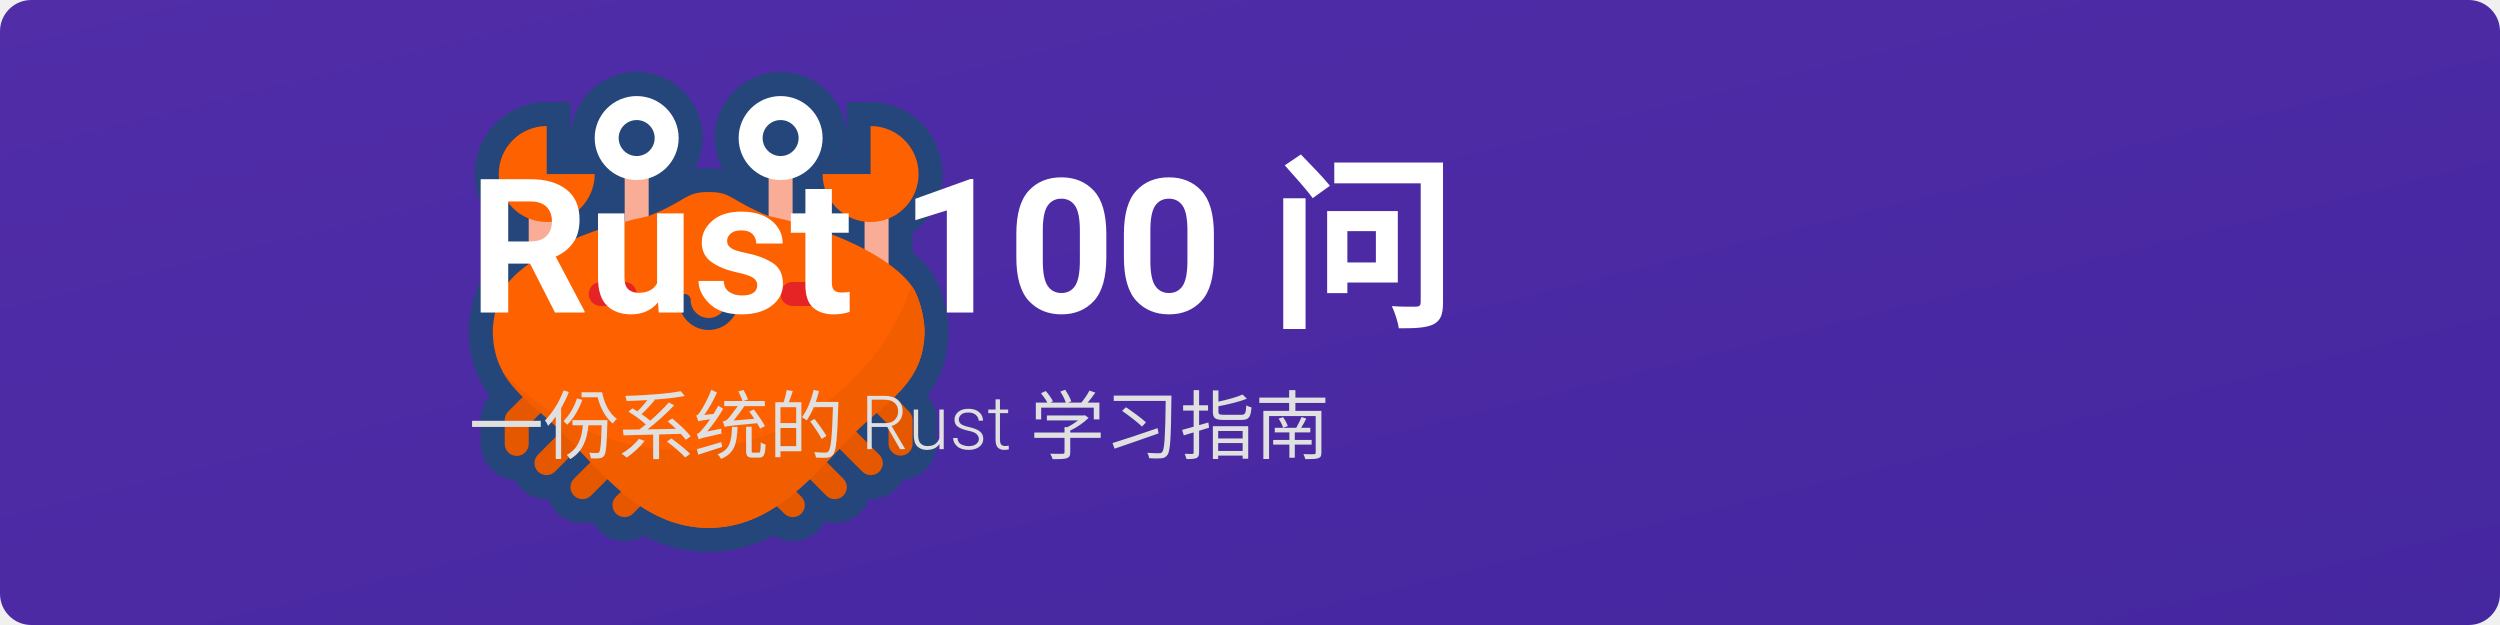
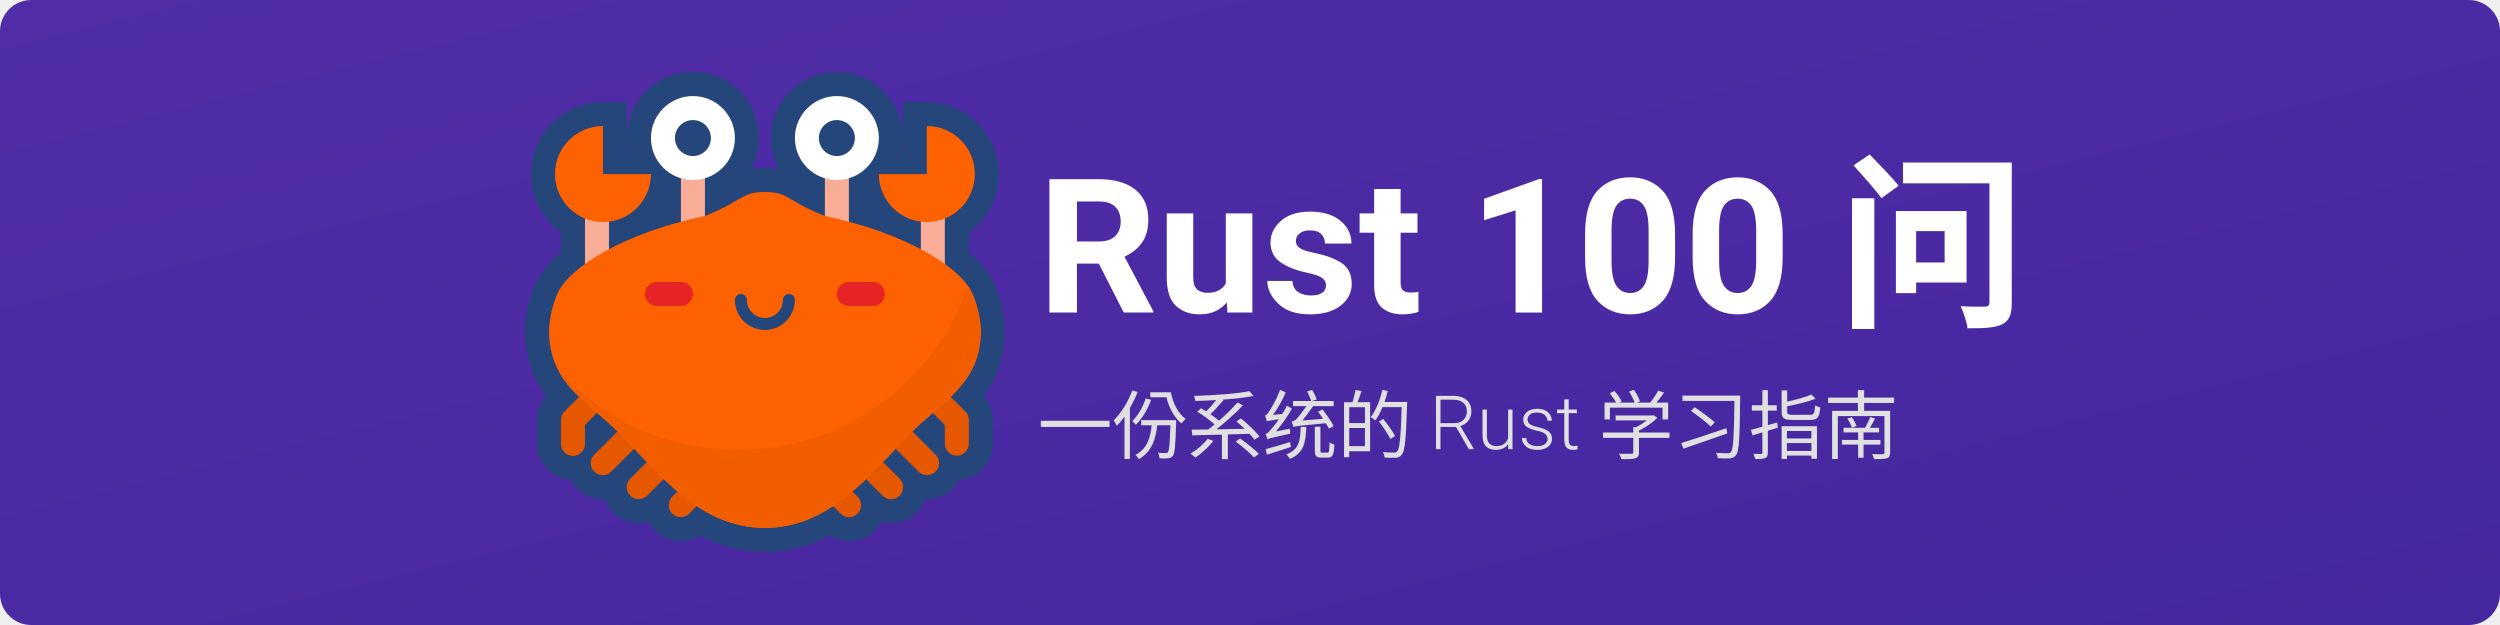
<svg xmlns="http://www.w3.org/2000/svg" width="800" height="200" viewBox="0 0 800 200">
  <defs>
    <linearGradient id="grad" x1="0%" y1="0%" x2="100%" y2="100%">
      <stop offset="0%" style="stop-color:#512DA8;stop-opacity:1" />
      <stop offset="100%" style="stop-color:#4527A0;stop-opacity:1" />
    </linearGradient>
    <style>
      .title { font-family: -apple-system, BlinkMacSystemFont, 'Segoe UI', Roboto, 'Helvetica Neue', Arial, sans-serif; font-size: 60px; font-weight: bold; fill: white; text-anchor: start; }
      .subtitle { font-family: -apple-system, BlinkMacSystemFont, 'Segoe UI', Roboto, 'Helvetica Neue', Arial, sans-serif; font-size: 24px; font-weight: 300; fill: #E0E0E0; text-anchor: start; }
    </style>
  </defs>
  <rect width="800" height="200" rx="10" ry="10" fill="url(#grad)" />
-   <g transform="translate(150, 23) scale(0.15)">
+   <g transform="translate(168, 23) scale(0.15)">
    <path d="M511.784 1023.989c-48.219 0-93.959-11.355-138.843-34.602a76.927 76.927 0 0 1-108.901-29.701 77.269 77.269 0 0 1-21.396 3.004 76.938 76.938 0 0 1-72.426-51.315c-1.428 0.08-2.867 0.114-4.307 0.114a76.241 76.241 0 0 1-54.285-22.493 77.212 77.212 0 0 1-13.777-18.666A76.881 76.881 0 0 1 25.595 793.689v-51.178a76.15 76.15 0 0 1 19.557-51.189C19.757 657.508 0.006 613.55 0.006 550.594c0.08-5.78 1.382-50.869 22.756-98.928 10.019-22.516 28.136-44.895 54.011-66.725v-42.267a152.791 152.791 0 0 1-63.972-124.734C12.8 133.278 81.673 64.405 166.333 64.405h51.178v102.356h2.388a138.843 138.843 0 0 1-2.388-25.589A140.739 140.739 0 1 1 482.311 207.2a209.943 209.943 0 0 1 58.946 0 140.682 140.682 0 1 1 262.423-40.44h2.376V64.405h51.178c84.66 0 153.545 68.873 153.545 153.533a152.814 152.814 0 0 1-63.972 124.734v42.267c25.863 21.831 43.981 44.198 53.999 66.737 21.385 48.048 22.676 93.137 22.756 98.129 0 63.515-19.751 107.645-45.146 141.504a76.15 76.15 0 0 1 19.569 51.201v51.178a76.881 76.881 0 0 1-72.231 76.641 77.075 77.075 0 0 1-68.062 41.125c-1.439 0-2.879 0-4.295-0.114a76.972 76.972 0 0 1-93.856 48.288 76.881 76.881 0 0 1-108.913 29.701C605.743 1012.634 560.003 1023.989 511.784 1023.989z" fill="#25467A" p-id="5638" />
    <path d="M179.128 409.855v-127.944a25.589 25.589 0 0 0-51.178 0v127.944a25.589 25.589 0 0 0 51.178 0zM383.839 345.883v-127.944a25.589 25.589 0 1 0-51.178 0v127.944a25.589 25.589 0 1 0 51.178 0zM690.906 345.883v-127.944a25.589 25.589 0 1 0-51.178 0v127.944a25.589 25.589 0 1 0 51.178 0zM895.617 409.855v-127.944a25.589 25.589 0 0 0-51.178 0v127.944a25.589 25.589 0 1 0 51.178 0z" fill="#FAAD96" p-id="5639" />
    <path d="M939.301 724.416l-36.179-36.19-36.19 36.19L895.617 753.112v40.577a25.6 25.6 0 0 0 51.189 0v-51.178a25.509 25.509 0 0 0-7.505-18.095zM709.412 906.188l-90.475-90.464a25.582 25.582 0 0 0-36.179 36.179l90.464 90.475A25.59 25.59 0 1 0 709.412 906.188zM799.019 867.805l-90.475-90.464a25.582 25.582 0 1 0-36.179 36.179L762.829 904.041a25.59 25.59 0 0 0 36.19-36.19zM875.785 816.627l-90.464-90.464A25.603 25.603 0 1 0 749.132 762.388L839.641 852.817a25.59 25.59 0 0 0 36.19-36.19zM84.266 724.416l36.19-36.19 36.19 36.19L127.95 753.112v40.577a25.589 25.589 0 0 1-51.178 0v-51.178a25.555 25.555 0 0 1 7.494-18.095zM314.155 906.188l90.475-90.464a25.589 25.589 0 0 1 36.19 36.179l-90.475 90.475A25.59 25.59 0 1 1 314.155 906.188zM224.548 867.805l90.475-90.464a25.589 25.589 0 1 1 36.19 36.179L260.738 904.041a25.59 25.59 0 1 1-36.19-36.19zM147.782 816.627l90.475-90.464A25.603 25.603 0 0 1 274.447 762.388L183.926 852.817a25.59 25.59 0 0 1-36.19-36.19z" fill="#E65800" p-id="5640" />
    <path d="M639.728 307.5c-83.472-33.391-76.767-51.178-127.944-51.178s-44.461 17.787-127.944 51.178c-171.354 35.802-289.2 108.524-314.321 164.968a222.977 222.977 0 0 0-18.278 78.126c0 115.938 81.233 149.935 151.934 222.235C287.584 859.134 373.375 972.811 511.784 972.811s224.2-113.676 308.643-199.982c70.724-72.3 151.934-106.24 151.934-222.235a223.149 223.149 0 0 0-18.346-78.126C928.928 416.001 811.082 343.301 639.728 307.5z" fill="#FE6100" p-id="5641" />
    <path d="M972.395 550.594c0 115.915-81.245 149.946-152.003 222.246C735.949 859.066 650.226 972.811 511.784 972.811s-224.154-113.745-308.597-199.97c-49.007-50.035-103.132-81.759-131.657-135.118 94.816 103.772 231.191 168.761 382.691 168.761 227.49 0 420.686-146.496 490.416-350.316a99.168 99.168 0 0 1 9.47 16.256 224.828 224.828 0 0 1 18.289 78.172z" fill="#F25D00" p-id="5642" />
    <path d="M511.784 550.594a64.052 64.052 0 0 1-63.972-63.972 12.794 12.794 0 1 1 25.589 0 38.383 38.383 0 0 0 76.767 0 12.794 12.794 0 1 1 25.589 0 64.041 64.041 0 0 1-63.972 63.972z" fill="#25467A" p-id="5643" />
    <path d="M332.661 448.239h-51.178a25.589 25.589 0 1 0 0 51.178h51.178a25.589 25.589 0 1 0 0-51.178zM742.084 448.239h-51.178a25.589 25.589 0 1 0 0 51.178h51.178a25.589 25.589 0 0 0 0-51.178z" fill="#E62325" p-id="5644" />
    <path d="M358.25 141.172m-89.561 0a89.561 89.561 0 1 0 179.122 0 89.561 89.561 0 1 0-179.122 0Z" fill="#FFFFFF" p-id="5645" />
    <path d="M358.25 141.172m-38.383 0a38.383 38.383 0 1 0 76.767 0 38.383 38.383 0 1 0-76.767 0Z" fill="#25467A" p-id="5646" />
    <path d="M268.689 217.939a102.356 102.356 0 1 1-102.356-102.356v102.356z" fill="#FE6100" p-id="5647" />
    <path d="M665.317 141.172m-89.561 0a89.561 89.561 0 1 0 179.122 0 89.561 89.561 0 1 0-179.122 0Z" fill="#FFFFFF" p-id="5648" />
    <path d="M665.317 141.172m-38.383 0a38.383 38.383 0 1 0 76.767 0 38.383 38.383 0 1 0-76.767 0Z" fill="#25467A" p-id="5649" />
    <path d="M754.878 217.939a102.367 102.367 0 1 0 102.356-102.356v102.356z" fill="#FE6100" p-id="5650" />
  </g>
-   <text x="150" y="100" class="title">Rust 100 问</text>
-   <text x="150" y="145" class="subtitle">一份系统的 Rust 学习指南</text>
+   <text x="332" y="100" class="title">Rust 100 问</text>
+   <text x="332" y="145" class="subtitle">一份系统的 Rust 学习指南</text>
</svg>
